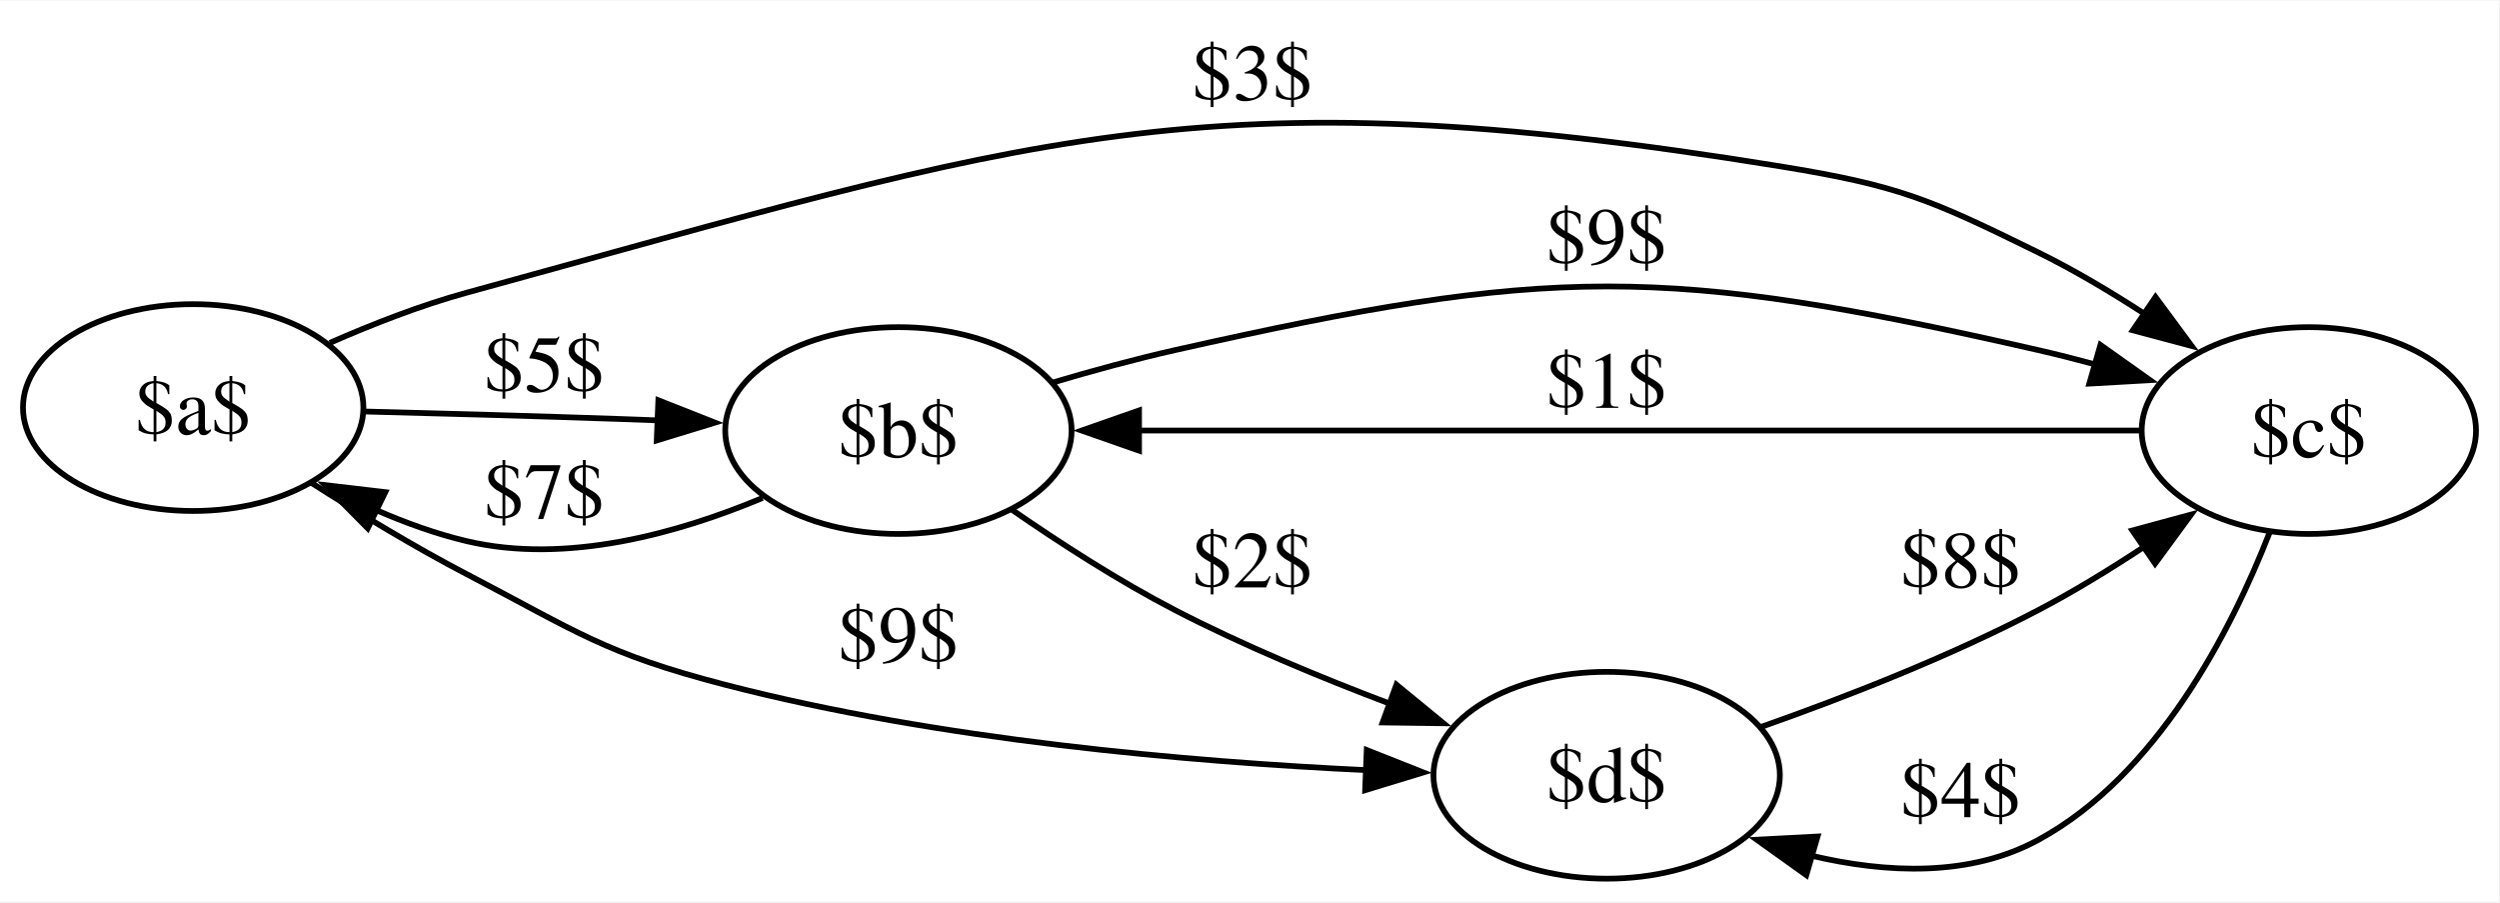
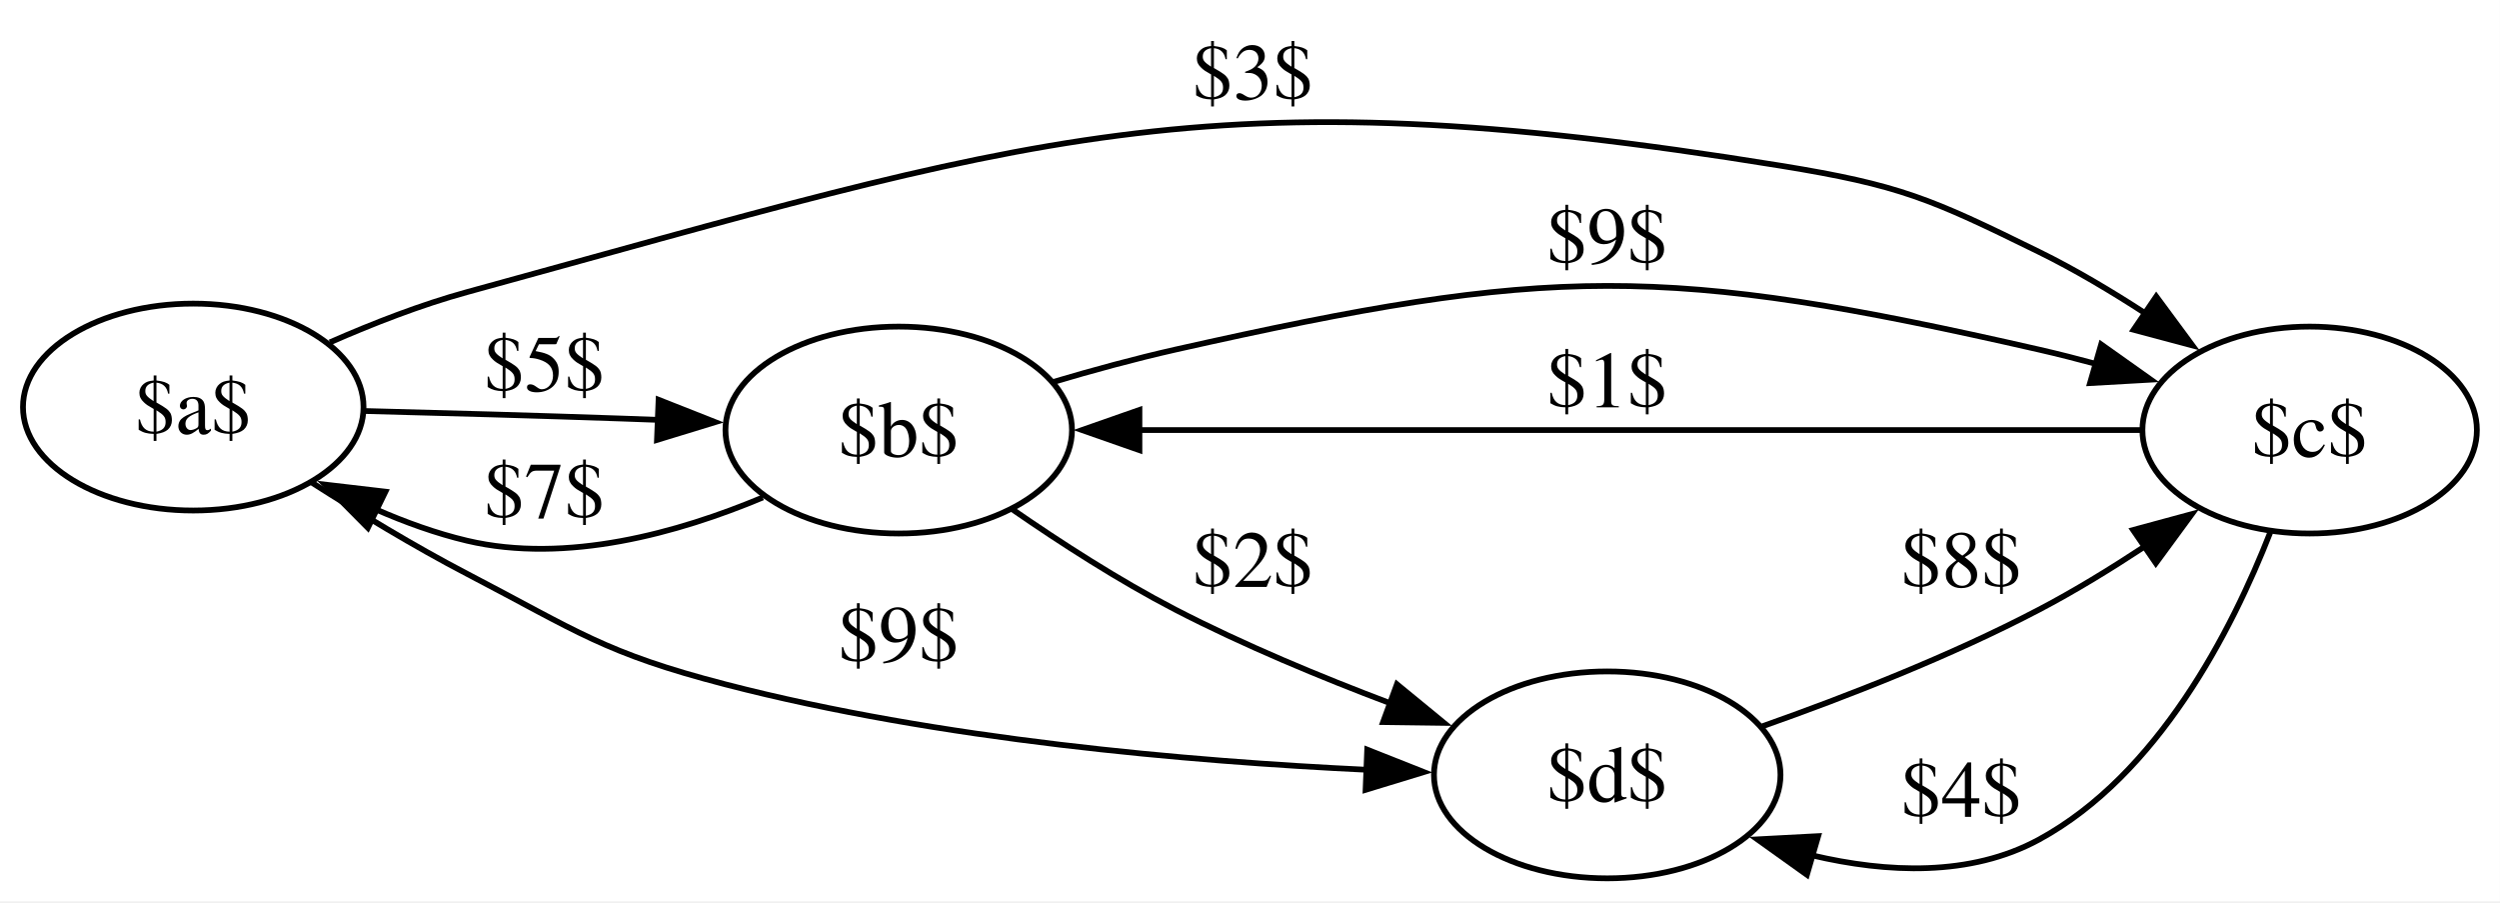
- <svg xmlns="http://www.w3.org/2000/svg" width="435pt" height="157pt" viewBox="0.00 0.00 435.15 156.83">
+ <svg xmlns="http://www.w3.org/2000/svg" width="435pt" height="157pt" viewBox="0.00 0.00 435.00 157.00">
  <g id="graph0" class="graph" transform="scale(1 1) rotate(0) translate(4 152.83)">
    <polygon fill="white" stroke="none" points="-4,4 -4,-152.83 431.15,-152.83 431.15,4 -4,4" />
    <g id="node1" class="node">
      <ellipse fill="none" stroke="black" cx="29.64" cy="-82" rx="29.64" ry="18" />
-       <text text-anchor="middle" x="29.64" y="-77.33" font-family="Times,serif" font-size="14.00">$a$</text>
+       <text xml:space="preserve" text-anchor="middle" x="29.64" y="-77.33" font-family="Times,serif" font-size="14.00">$a$</text>
    </g>
    <g id="node2" class="node">
      <ellipse fill="none" stroke="black" cx="152.44" cy="-78" rx="30.16" ry="18" />
-       <text text-anchor="middle" x="152.44" y="-73.33" font-family="Times,serif" font-size="14.00">$b$</text>
+       <text xml:space="preserve" text-anchor="middle" x="152.44" y="-73.33" font-family="Times,serif" font-size="14.00">$b$</text>
    </g>
    <g id="edge1" class="edge">
      <path fill="none" stroke="black" d="M59.67,-81.31C73.22,-80.97 89.58,-80.51 104.28,-80 106.34,-79.93 108.45,-79.85 110.58,-79.77" />
      <polygon fill="black" stroke="black" points="110.64,-83.27 120.49,-79.38 110.36,-76.28 110.64,-83.27" />
-       <text text-anchor="middle" x="90.78" y="-84.77" font-family="Times,serif" font-size="14.00">$5$</text>
+       <text xml:space="preserve" text-anchor="middle" x="90.78" y="-84.77" font-family="Times,serif" font-size="14.00">$5$</text>
    </g>
    <g id="node3" class="node">
      <ellipse fill="none" stroke="black" cx="398.04" cy="-78" rx="29.11" ry="18" />
-       <text text-anchor="middle" x="398.04" y="-73.33" font-family="Times,serif" font-size="14.00">$c$</text>
+       <text xml:space="preserve" text-anchor="middle" x="398.04" y="-73.33" font-family="Times,serif" font-size="14.00">$c$</text>
    </g>
    <g id="edge2" class="edge">
      <path fill="none" stroke="black" d="M53.43,-93.26C60.88,-96.53 69.29,-99.81 77.28,-102 175.74,-128.99 205.15,-140.35 305.93,-124 326.74,-120.62 332.01,-118.3 350.93,-109 357.14,-105.95 363.49,-102.17 369.42,-98.32" />
      <polygon fill="black" stroke="black" points="371.34,-101.24 377.64,-92.72 367.4,-95.45 371.34,-101.24" />
-       <text text-anchor="middle" x="214.1" y="-135.53" font-family="Times,serif" font-size="14.00">$3$</text>
+       <text xml:space="preserve" text-anchor="middle" x="214.1" y="-135.53" font-family="Times,serif" font-size="14.00">$3$</text>
    </g>
    <g id="node4" class="node">
      <ellipse fill="none" stroke="black" cx="275.77" cy="-18" rx="30.16" ry="18" />
-       <text text-anchor="middle" x="275.77" y="-13.32" font-family="Times,serif" font-size="14.00">$d$</text>
+       <text xml:space="preserve" text-anchor="middle" x="275.77" y="-13.32" font-family="Times,serif" font-size="14.00">$d$</text>
    </g>
    <g id="edge3" class="edge">
      <path fill="none" stroke="black" d="M50.22,-68.9C58.42,-63.66 68.14,-57.76 77.28,-53 96.57,-42.95 101.22,-39.21 122.28,-33.75 159.4,-24.13 203.04,-20.35 234.1,-18.88" />
      <polygon fill="black" stroke="black" points="233.99,-22.39 243.84,-18.49 233.71,-15.4 233.99,-22.39" />
-       <text text-anchor="middle" x="152.44" y="-37.7" font-family="Times,serif" font-size="14.00">$9$</text>
+       <text xml:space="preserve" text-anchor="middle" x="152.44" y="-37.7" font-family="Times,serif" font-size="14.00">$9$</text>
    </g>
    <g id="edge4" class="edge">
      <path fill="none" stroke="black" d="M128.78,-66.27C114.13,-60.13 94.63,-54.66 77.28,-58.75 71.94,-60.01 66.52,-61.97 61.35,-64.23" />
      <polygon fill="black" stroke="black" points="60.03,-60.99 52.57,-68.51 63.09,-67.28 60.03,-60.99" />
-       <text text-anchor="middle" x="90.78" y="-62.7" font-family="Times,serif" font-size="14.00">$7$</text>
+       <text xml:space="preserve" text-anchor="middle" x="90.78" y="-62.7" font-family="Times,serif" font-size="14.00">$7$</text>
    </g>
    <g id="edge5" class="edge">
      <path fill="none" stroke="black" d="M179.22,-86.33C186.12,-88.38 193.6,-90.42 200.6,-92 265.78,-106.67 285.79,-106.88 350.93,-92 354.25,-91.24 357.68,-90.37 361.1,-89.44" />
      <polygon fill="black" stroke="black" points="361.75,-92.9 370.39,-86.77 359.81,-86.17 361.75,-92.9" />
-       <text text-anchor="middle" x="275.77" y="-107.03" font-family="Times,serif" font-size="14.00">$9$</text>
+       <text xml:space="preserve" text-anchor="middle" x="275.77" y="-107.03" font-family="Times,serif" font-size="14.00">$9$</text>
    </g>
    <g id="edge6" class="edge">
      <path fill="none" stroke="black" d="M172.14,-64.26C180.58,-58.42 190.83,-51.81 200.6,-46.75 212.43,-40.63 225.88,-35.04 238.04,-30.45" />
      <polygon fill="black" stroke="black" points="239.16,-33.77 247.35,-27.05 236.75,-27.19 239.16,-33.77" />
-       <text text-anchor="middle" x="214.1" y="-50.7" font-family="Times,serif" font-size="14.00">$2$</text>
+       <text xml:space="preserve" text-anchor="middle" x="214.1" y="-50.7" font-family="Times,serif" font-size="14.00">$2$</text>
    </g>
    <g id="edge7" class="edge">
      <path fill="none" stroke="black" d="M368.68,-78C325.6,-78 243.45,-78 194.04,-78" />
      <polygon fill="black" stroke="black" points="194.34,-74.5 184.34,-78 194.34,-81.5 194.34,-74.5" />
-       <text text-anchor="middle" x="275.77" y="-81.95" font-family="Times,serif" font-size="14.00">$1$</text>
+       <text xml:space="preserve" text-anchor="middle" x="275.77" y="-81.95" font-family="Times,serif" font-size="14.00">$1$</text>
    </g>
    <g id="edge8" class="edge">
      <path fill="none" stroke="black" d="M391.19,-60.21C384.47,-43.03 371.64,-18.02 350.93,-6.75 338.98,-0.25 324.45,-0.93 311.42,-4" />
      <polygon fill="black" stroke="black" points="310.53,-0.62 301.91,-6.78 312.49,-7.34 310.53,-0.62" />
-       <text text-anchor="middle" x="337.43" y="-10.7" font-family="Times,serif" font-size="14.00">$4$</text>
+       <text xml:space="preserve" text-anchor="middle" x="337.43" y="-10.7" font-family="Times,serif" font-size="14.00">$4$</text>
    </g>
    <g id="edge9" class="edge">
      <path fill="none" stroke="black" d="M302.79,-26.46C317.31,-31.58 335.52,-38.67 350.93,-46.75 357.08,-49.97 363.4,-53.84 369.32,-57.74" />
      <polygon fill="black" stroke="black" points="367.31,-60.61 377.54,-63.38 371.27,-54.84 367.31,-60.61" />
-       <text text-anchor="middle" x="337.43" y="-50.7" font-family="Times,serif" font-size="14.00">$8$</text>
+       <text xml:space="preserve" text-anchor="middle" x="337.43" y="-50.7" font-family="Times,serif" font-size="14.00">$8$</text>
    </g>
  </g>
</svg>
